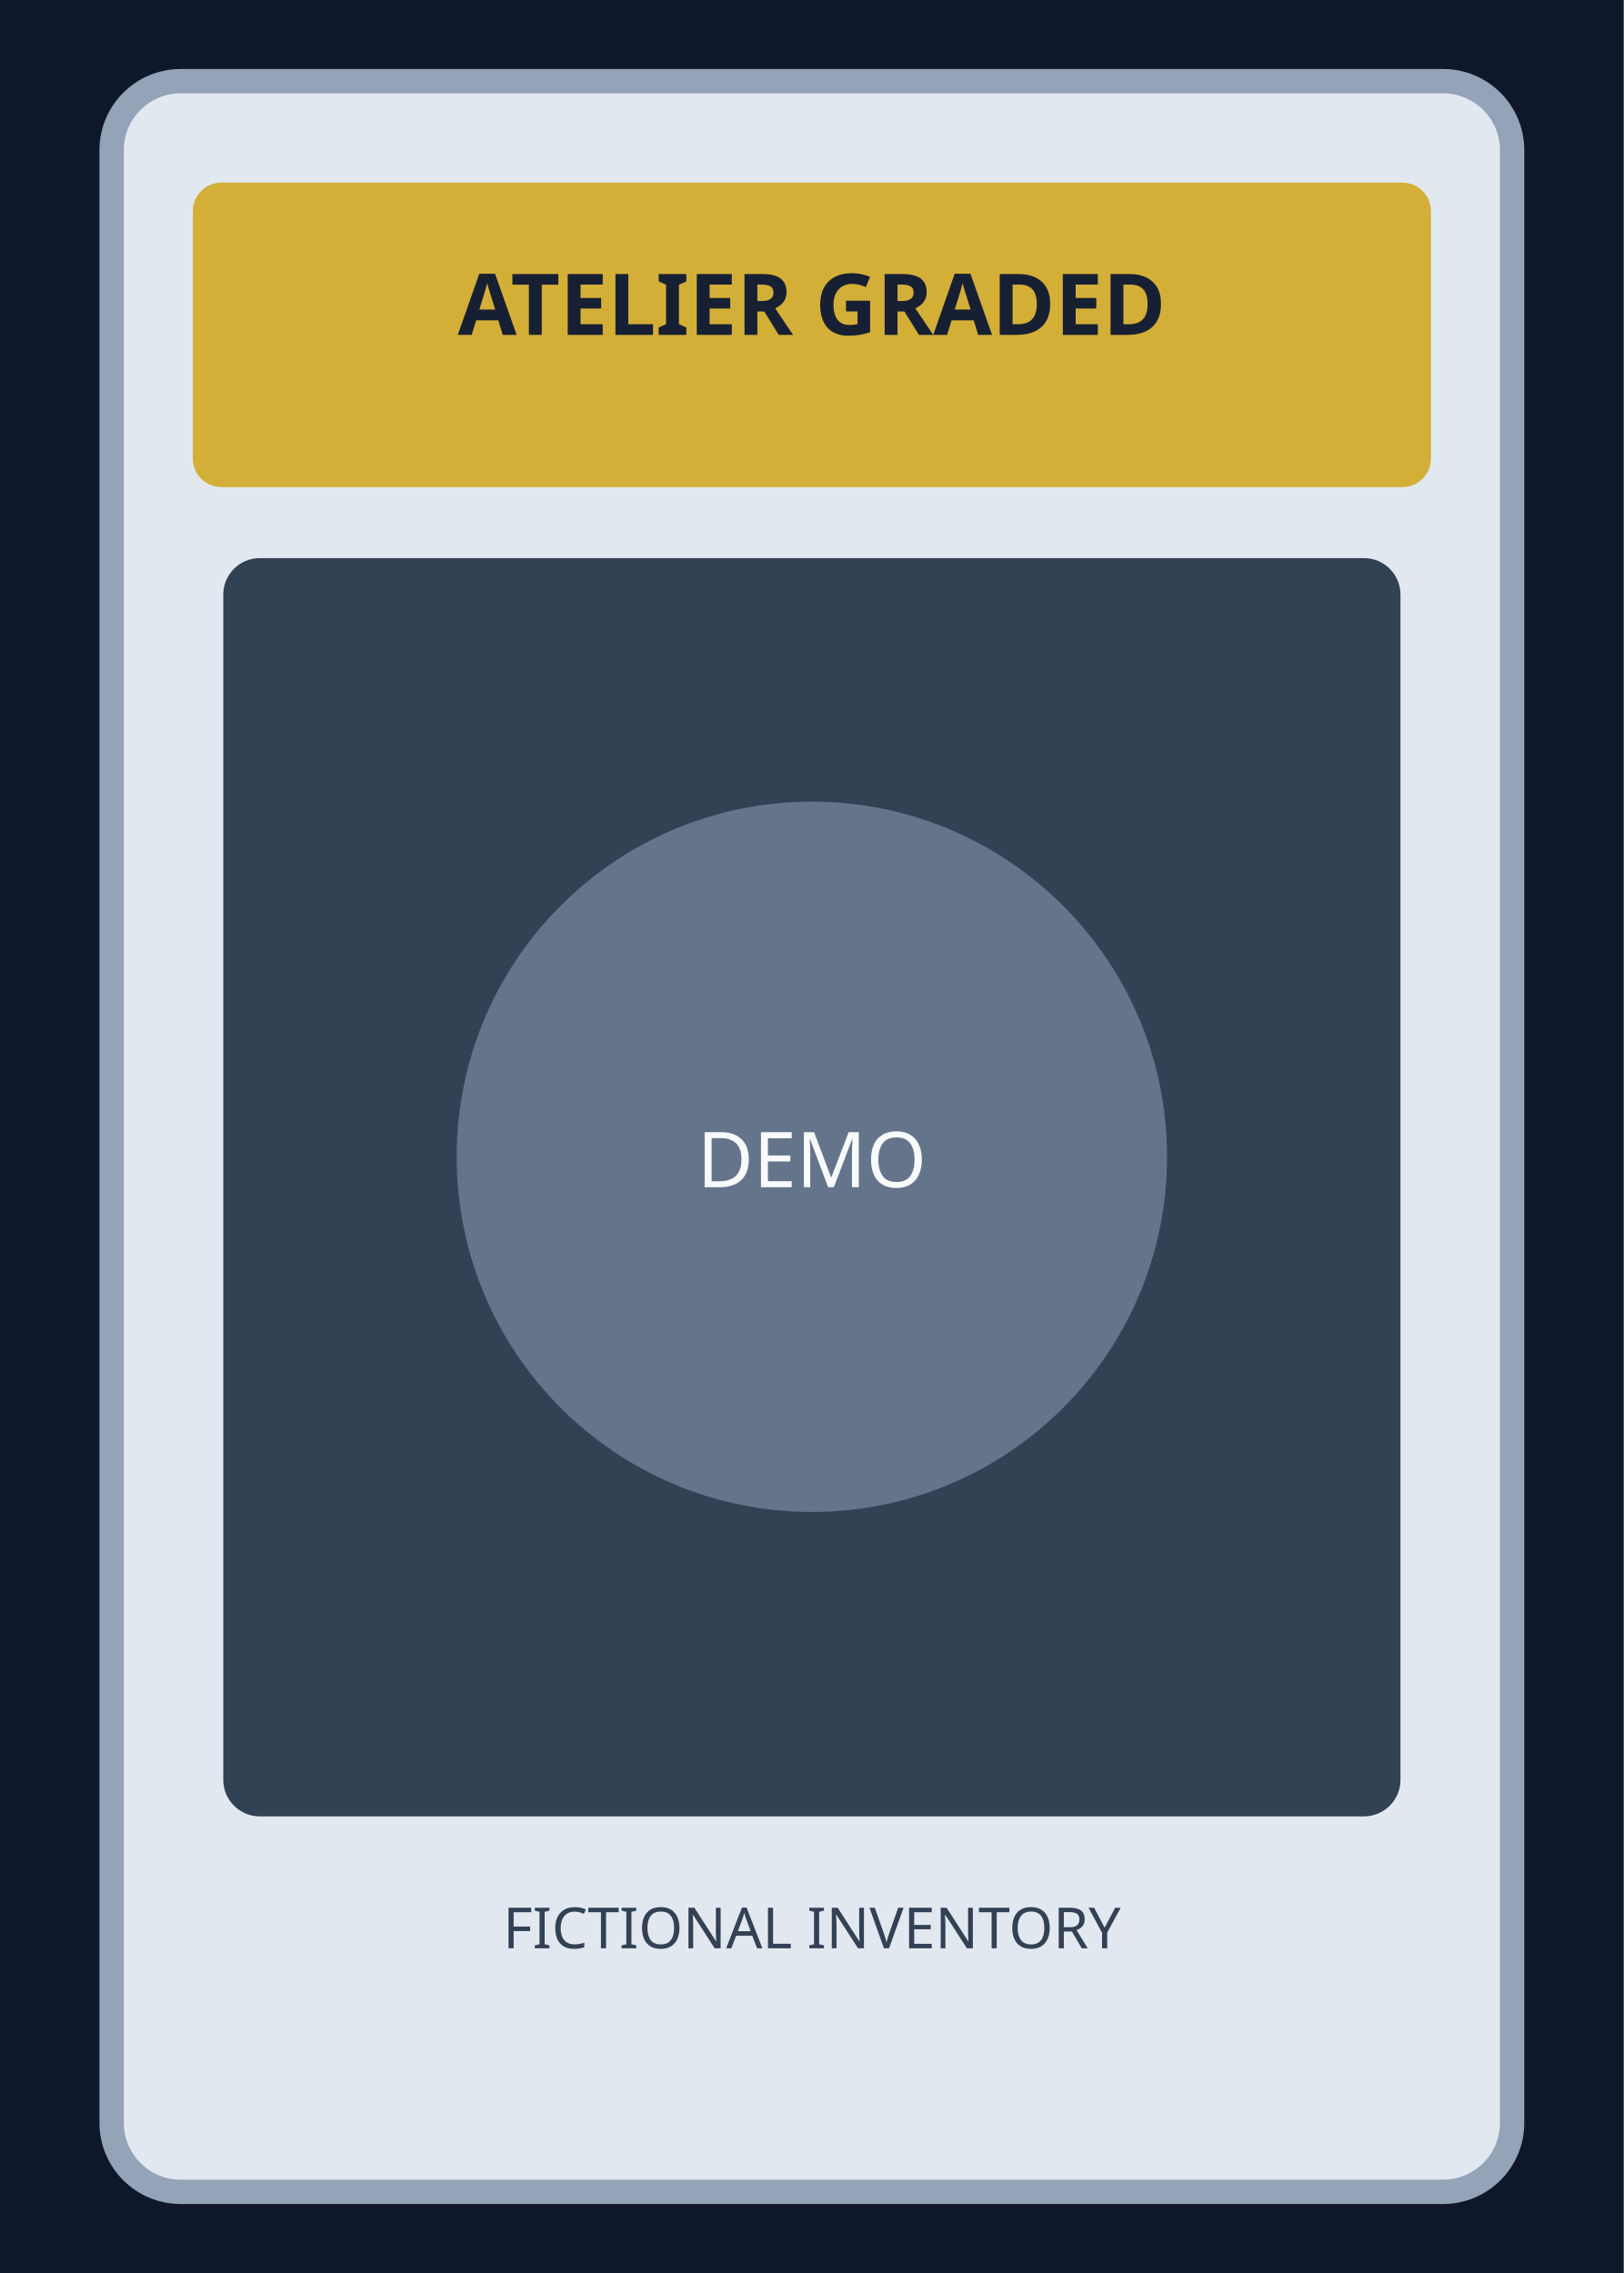
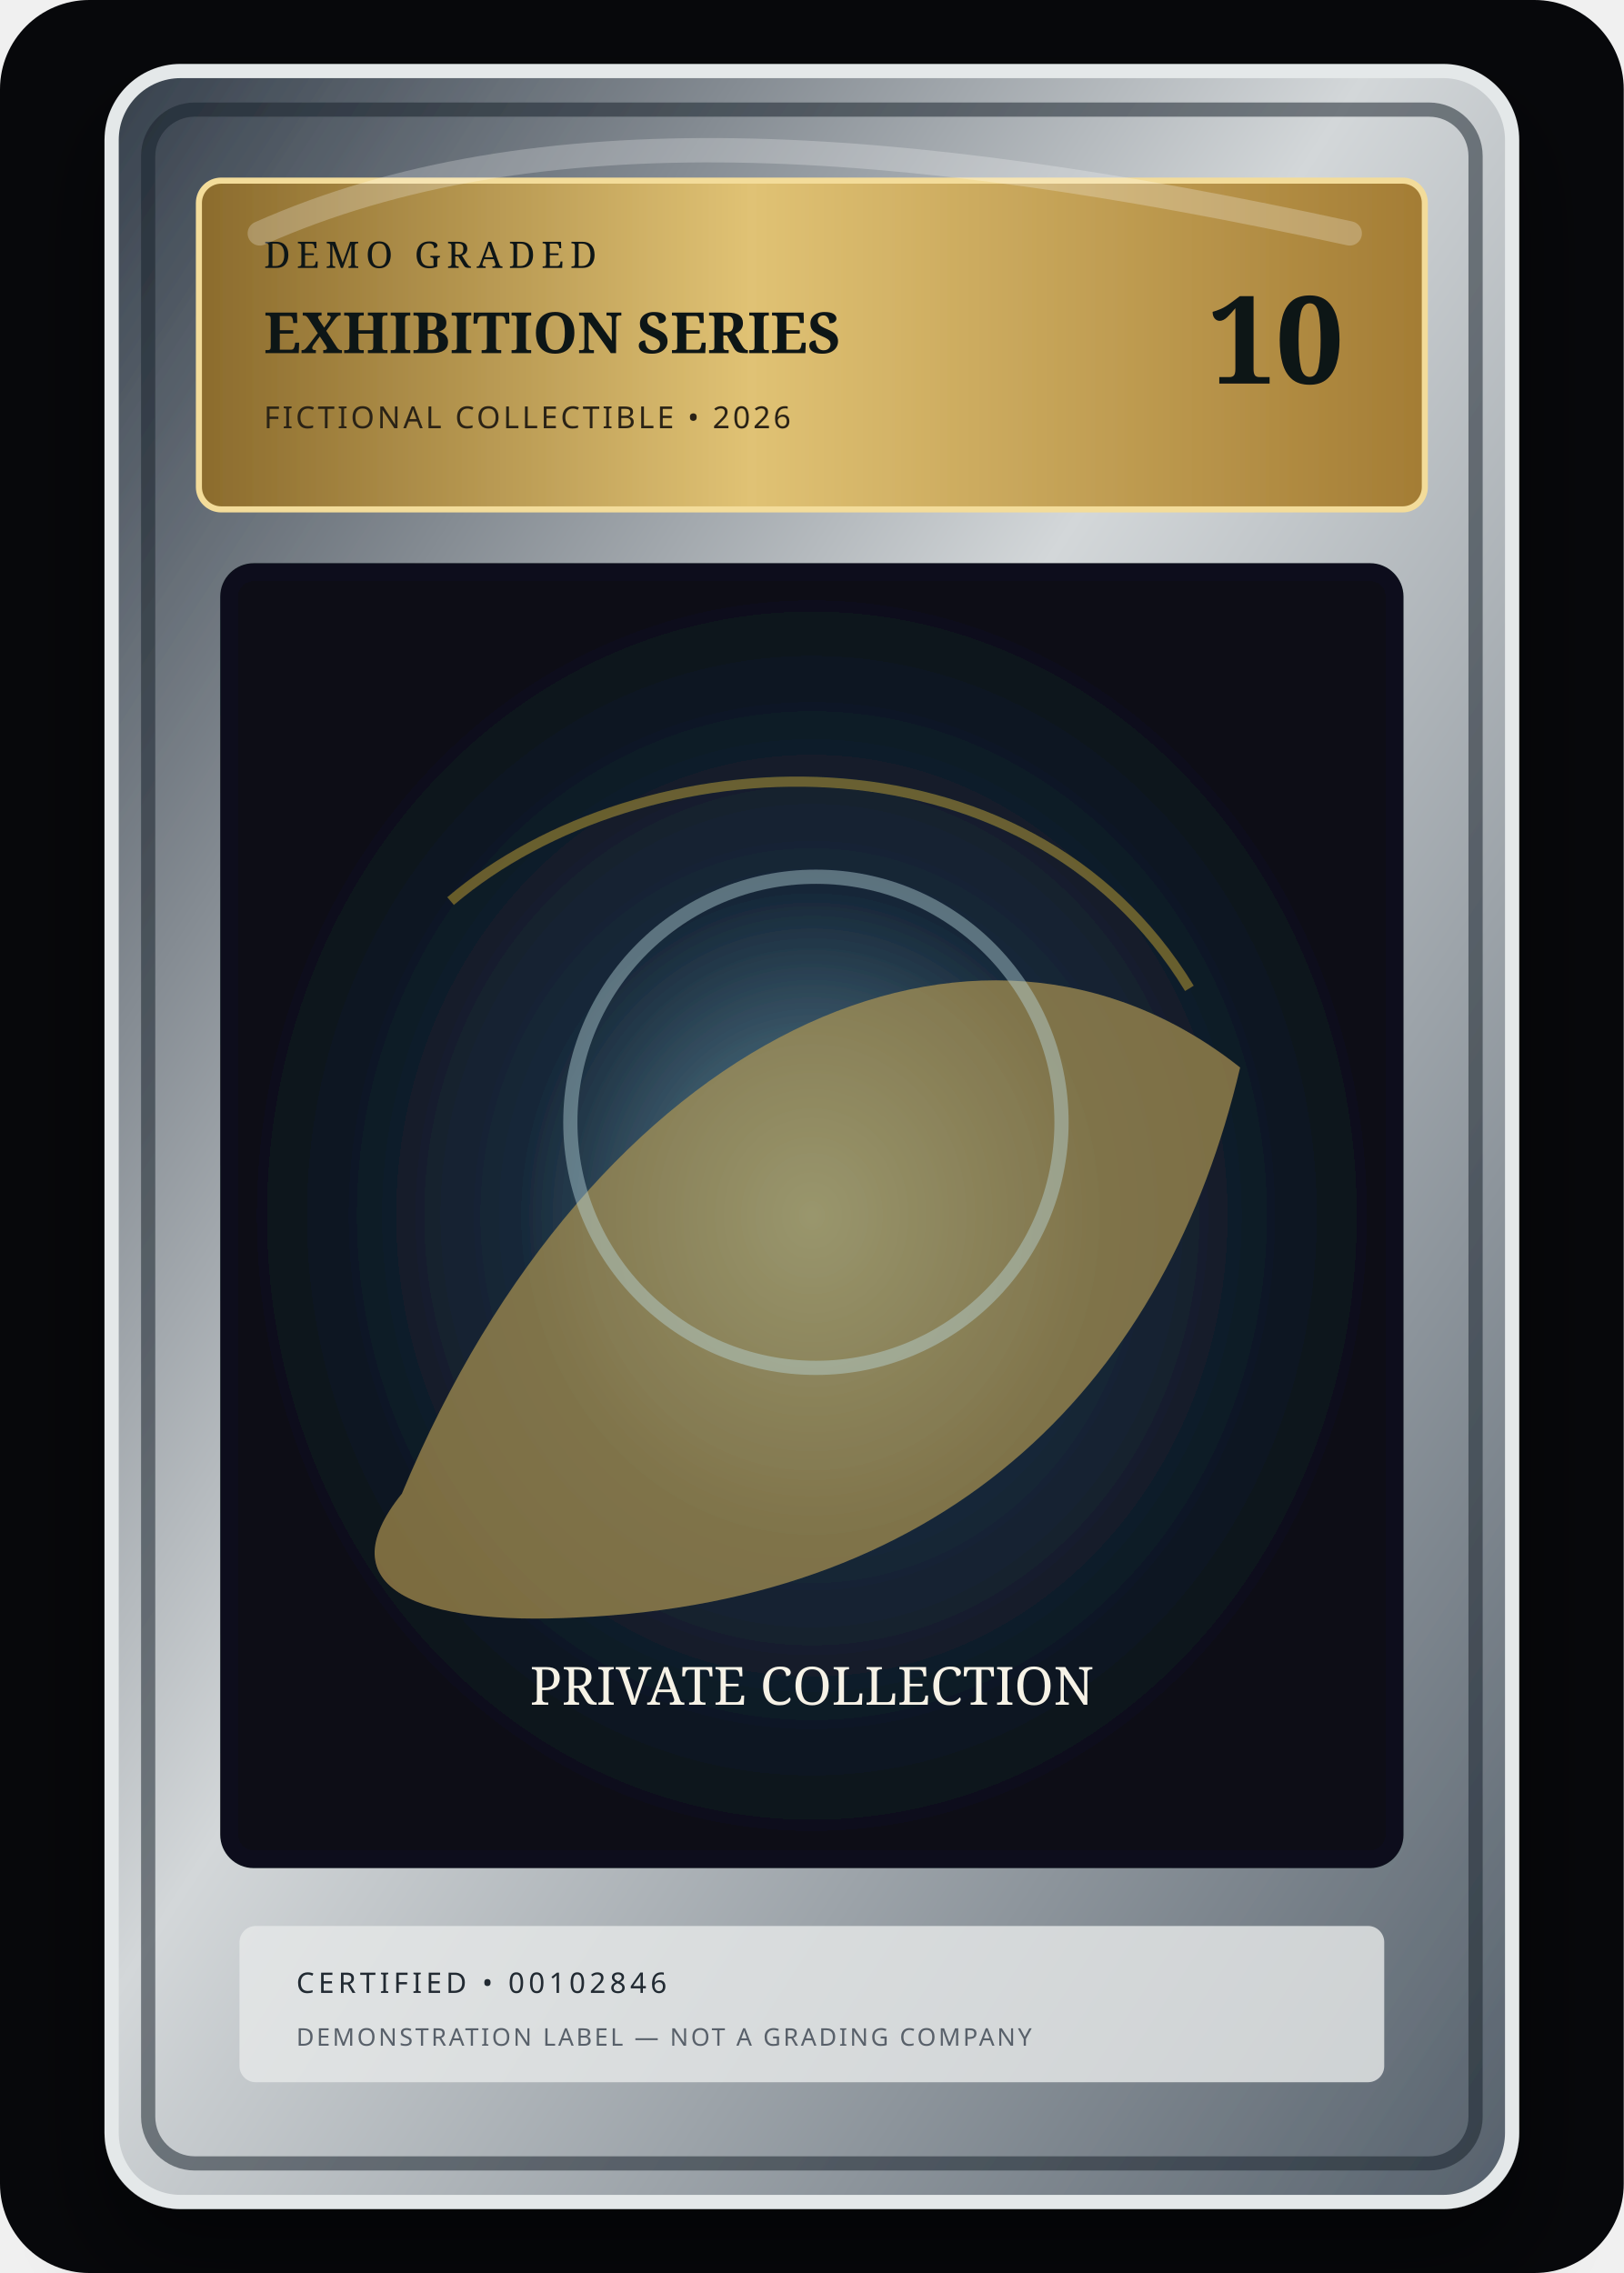
<svg xmlns="http://www.w3.org/2000/svg" width="800" height="1120" viewBox="0 0 800 1120" role="img" aria-labelledby="title desc">
-   <rect width="800" height="1120" fill="#0f172a" />
-   <rect x="55" y="40" width="690" height="1040" rx="34" fill="#e2e8f0" stroke="#94a3b8" stroke-width="12" />
-   <rect x="95" y="90" width="610" height="150" rx="14" fill="#d4af37" />
-   <text x="400" y="165" text-anchor="middle" font-family="system-ui, sans-serif" font-size="42" font-weight="700" fill="#172033">ATELIER GRADED</text>
-   <rect x="110" y="275" width="580" height="620" rx="18" fill="#334155" />
-   <circle cx="400" cy="570" r="175" fill="#64748b" />
-   <text x="400" y="585" text-anchor="middle" font-family="system-ui, sans-serif" font-size="38" fill="#f8fafc">DEMO</text>
-   <text x="400" y="960" text-anchor="middle" font-family="system-ui, sans-serif" font-size="28" fill="#334155">FICTIONAL INVENTORY</text>
+   <defs>
+     <linearGradient id="body" x1="0" x2="1" y1="0" y2="1">
+       <stop stop-color="#36404c" />
+       <stop offset=".45" stop-color="#d3d7d9" />
+       <stop offset="1" stop-color="#56616c" />
+     </linearGradient>
+     <linearGradient id="label" x1="0" x2="1">
+       <stop stop-color="#8c6c2d" />
+       <stop offset=".45" stop-color="#e0c274" />
+       <stop offset="1" stop-color="#a47d35" />
+     </linearGradient>
+     <radialGradient id="art">
+       <stop stop-color="#628d9e" />
+       <stop offset=".5" stop-color="#172839" />
+       <stop offset="1" stop-color="#0a0e16" />
+     </radialGradient>
+     <filter id="shadow">
+       <feDropShadow dx="0" dy="24" stdDeviation="22" flood-opacity=".48" />
+     </filter>
+   </defs>
+   <rect width="800" height="1120" rx="44" fill="#07080b" />
+   <g filter="url(#shadow)">
+     <rect x="55" y="35" width="690" height="1050" rx="34" fill="url(#body)" stroke="#e4e8e9" stroke-width="7" />
+     <rect x="73" y="54" width="654" height="1012" rx="23" fill="none" stroke="#18212b" stroke-opacity=".52" stroke-width="7" />
+     <rect x="98" y="89" width="604" height="162" rx="11" fill="url(#label)" stroke="#f3dc9a" stroke-width="3" />
+     <text x="130" y="132" font-family="Georgia, serif" font-size="18" letter-spacing="3" fill="#101317">DEMO GRADED</text>
+     <text x="130" y="174" font-family="Georgia, serif" font-size="28" font-weight="700" fill="#101317">EXHIBITION SERIES</text>
+     <text x="130" y="211" font-family="system-ui, sans-serif" font-size="15" letter-spacing="1.4" fill="#2b2415">FICTIONAL COLLECTIBLE • 2026</text>
+     <text x="662" y="189" text-anchor="end" font-family="Georgia, serif" font-size="60" font-weight="700" fill="#101317">10</text>
+     <rect x="113" y="282" width="574" height="634" rx="12" fill="url(#art)" stroke="#0b111a" stroke-width="9" />
+     <path d="M198 736C292 510 481 423 611 526c-36 153-141 263-327 271-77 4-124-14-86-61Z" fill="#b79b54" fill-opacity=".65" />
+     <circle cx="402" cy="553" r="121" fill="none" stroke="#bddce0" stroke-opacity=".42" stroke-width="7" />
+     <path d="M222 444c94-80 283-90 364 43" fill="none" stroke="#d4af37" stroke-opacity=".45" stroke-width="5" />
+     <text x="400" y="840" text-anchor="middle" font-family="Georgia, serif" font-size="26" fill="#f6f2e6">PRIVATE COLLECTION</text>
+     <rect x="118" y="949" width="564" height="77" rx="8" fill="#e5e7e8" fill-opacity=".82" />
+     <text x="146" y="982" font-family="system-ui, sans-serif" font-size="14" letter-spacing="2" fill="#202a32">CERTIFIED • 00102846</text>
+     <text x="146" y="1008" font-family="system-ui, sans-serif" font-size="12" letter-spacing="1.2" fill="#59616a">DEMONSTRATION LABEL — NOT A GRADING COMPANY</text>
+   </g>
+   <path d="M128 115C263 55 440 66 665 115" fill="none" stroke="#fff" stroke-opacity=".24" stroke-width="12" stroke-linecap="round" />
</svg>
